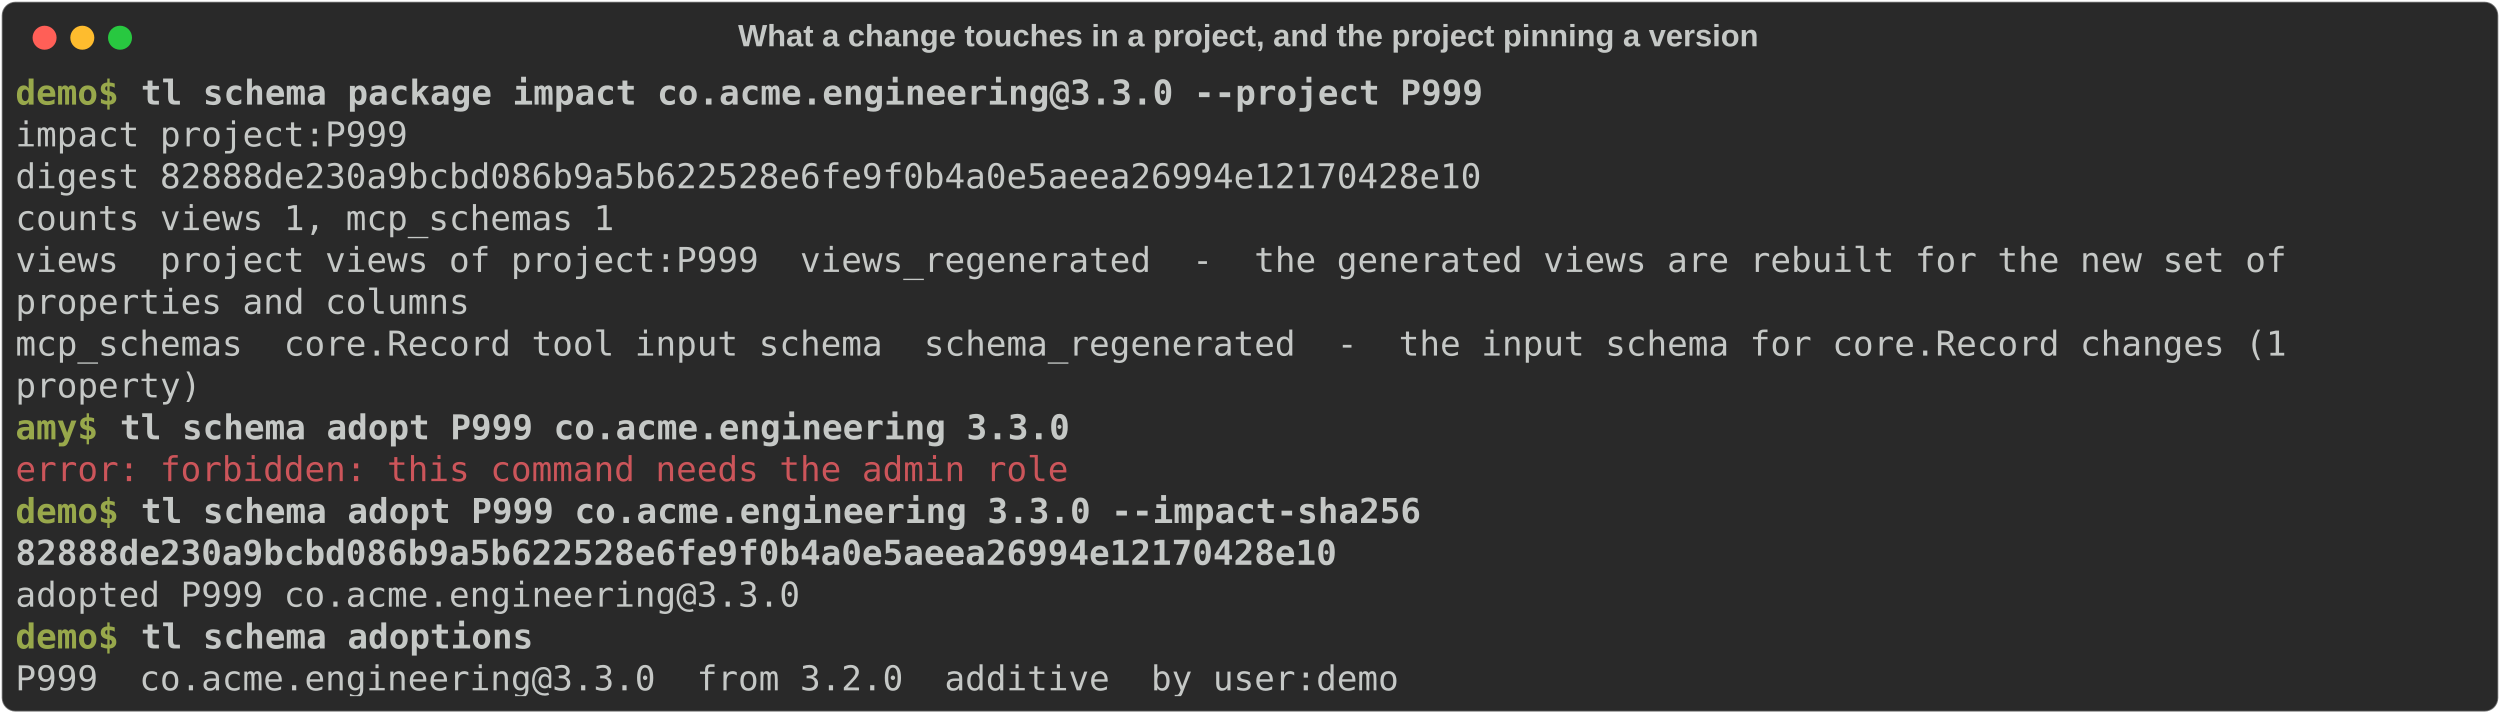
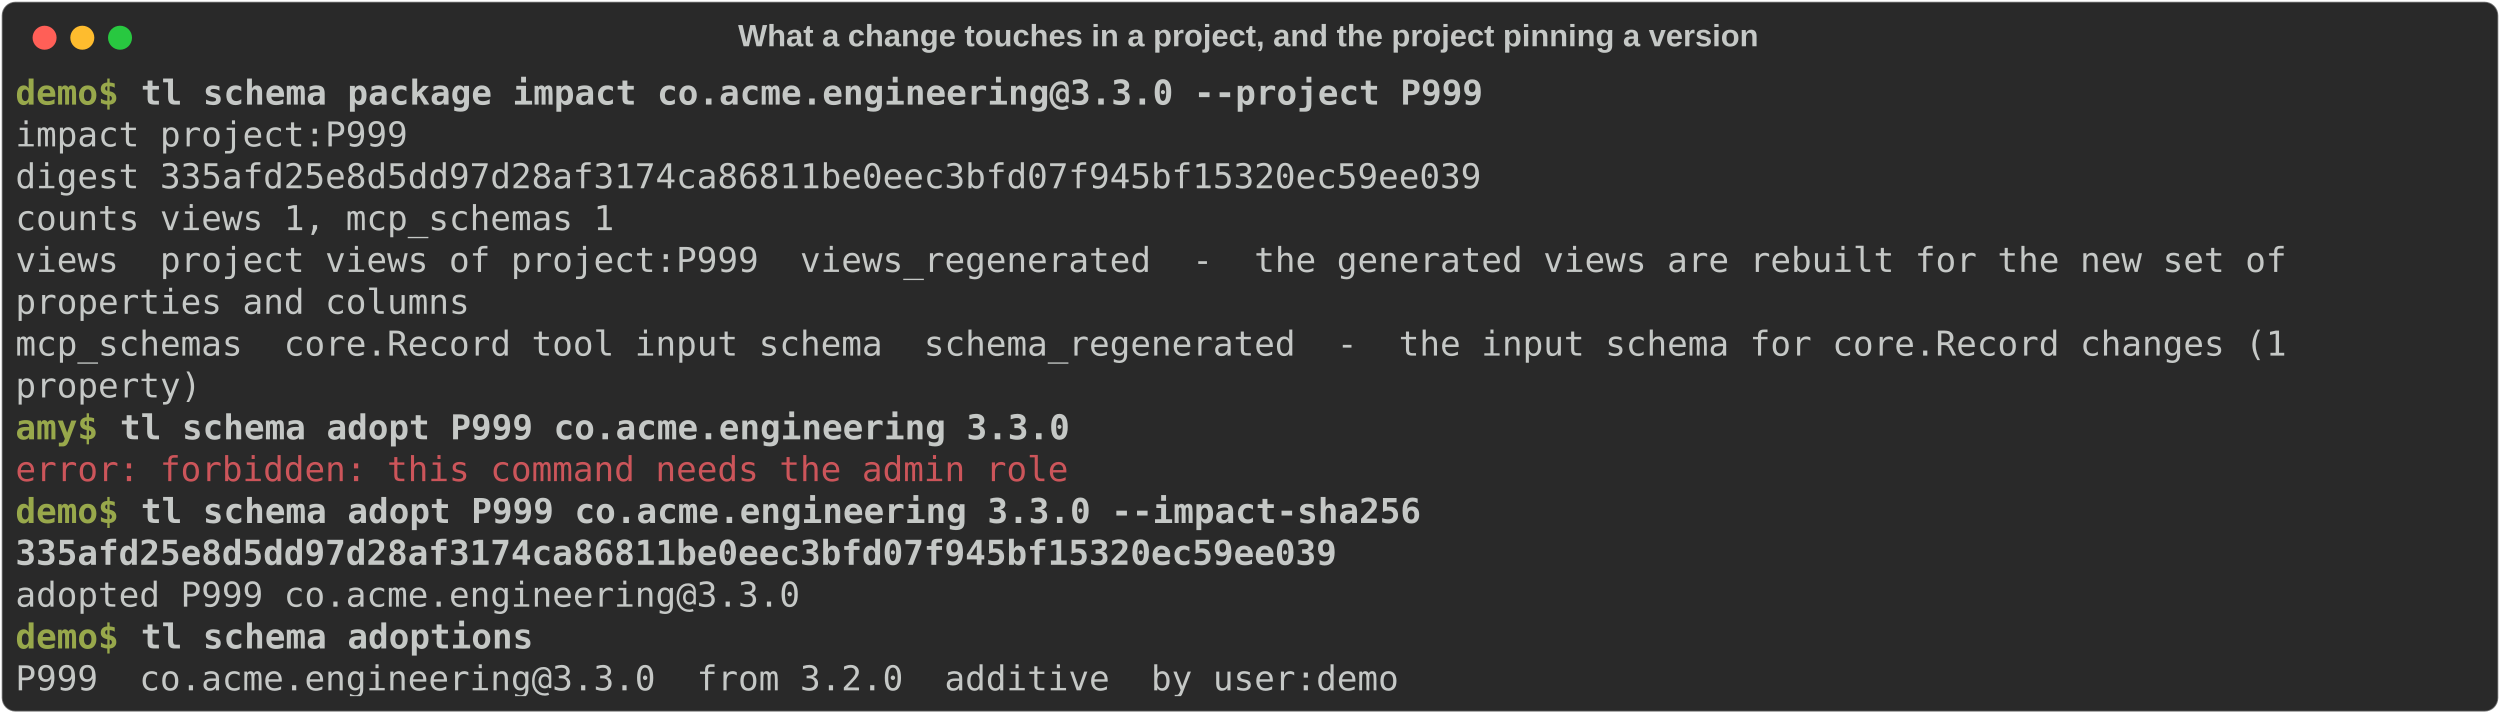
<svg xmlns="http://www.w3.org/2000/svg" class="rich-terminal" viewBox="0 0 1458 416.0">
  <style>

    
    

-     .terminal-3197515529-matrix {
+     .terminal-1724266651-matrix {
        font-family: Fira Code, monospace;
        font-size: 20px;
        line-height: 24.4px;
        font-variant-east-asian: full-width;
    }

-     .terminal-3197515529-title {
+     .terminal-1724266651-title {
        font-size: 18px;
        font-weight: bold;
        font-family: arial;
    }

-     .terminal-3197515529-r1 { fill: #98a84b;font-weight: bold }
- .terminal-3197515529-r2 { fill: #c5c8c6;font-weight: bold }
- .terminal-3197515529-r3 { fill: #c5c8c6 }
- .terminal-3197515529-r4 { fill: #cc555a }
+     .terminal-1724266651-r1 { fill: #98a84b;font-weight: bold }
+ .terminal-1724266651-r2 { fill: #c5c8c6;font-weight: bold }
+ .terminal-1724266651-r3 { fill: #c5c8c6 }
+ .terminal-1724266651-r4 { fill: #cc555a }
    </style>
  <defs>
-     <clipPath id="terminal-3197515529-clip-terminal">
+     <clipPath id="terminal-1724266651-clip-terminal">
      <rect x="0" y="0" width="1438.6" height="365.0" />
    </clipPath>
-     <clipPath id="terminal-3197515529-line-0">
+     <clipPath id="terminal-1724266651-line-0">
      <rect x="0" y="1.5" width="1439.6" height="24.65" />
    </clipPath>
-     <clipPath id="terminal-3197515529-line-1">
+     <clipPath id="terminal-1724266651-line-1">
      <rect x="0" y="25.9" width="1439.6" height="24.65" />
    </clipPath>
-     <clipPath id="terminal-3197515529-line-2">
+     <clipPath id="terminal-1724266651-line-2">
      <rect x="0" y="50.3" width="1439.6" height="24.65" />
    </clipPath>
-     <clipPath id="terminal-3197515529-line-3">
+     <clipPath id="terminal-1724266651-line-3">
      <rect x="0" y="74.7" width="1439.6" height="24.65" />
    </clipPath>
-     <clipPath id="terminal-3197515529-line-4">
+     <clipPath id="terminal-1724266651-line-4">
      <rect x="0" y="99.1" width="1439.6" height="24.65" />
    </clipPath>
-     <clipPath id="terminal-3197515529-line-5">
+     <clipPath id="terminal-1724266651-line-5">
      <rect x="0" y="123.5" width="1439.6" height="24.65" />
    </clipPath>
-     <clipPath id="terminal-3197515529-line-6">
+     <clipPath id="terminal-1724266651-line-6">
      <rect x="0" y="147.9" width="1439.6" height="24.65" />
    </clipPath>
-     <clipPath id="terminal-3197515529-line-7">
+     <clipPath id="terminal-1724266651-line-7">
      <rect x="0" y="172.3" width="1439.6" height="24.65" />
    </clipPath>
-     <clipPath id="terminal-3197515529-line-8">
+     <clipPath id="terminal-1724266651-line-8">
      <rect x="0" y="196.7" width="1439.6" height="24.65" />
    </clipPath>
-     <clipPath id="terminal-3197515529-line-9">
+     <clipPath id="terminal-1724266651-line-9">
      <rect x="0" y="221.1" width="1439.6" height="24.65" />
    </clipPath>
-     <clipPath id="terminal-3197515529-line-10">
+     <clipPath id="terminal-1724266651-line-10">
      <rect x="0" y="245.5" width="1439.6" height="24.65" />
    </clipPath>
-     <clipPath id="terminal-3197515529-line-11">
+     <clipPath id="terminal-1724266651-line-11">
      <rect x="0" y="269.9" width="1439.6" height="24.65" />
    </clipPath>
-     <clipPath id="terminal-3197515529-line-12">
+     <clipPath id="terminal-1724266651-line-12">
      <rect x="0" y="294.3" width="1439.6" height="24.65" />
    </clipPath>
-     <clipPath id="terminal-3197515529-line-13">
+     <clipPath id="terminal-1724266651-line-13">
      <rect x="0" y="318.7" width="1439.6" height="24.65" />
    </clipPath>
  </defs>
  <rect fill="#292929" stroke="rgba(255,255,255,0.35)" stroke-width="1" x="1" y="1" width="1456" height="414" rx="8" />
-   <text class="terminal-3197515529-title" fill="#c5c8c6" text-anchor="middle" x="728" y="27">What a change touches in a project, and the project pinning a version</text>
+   <text class="terminal-1724266651-title" fill="#c5c8c6" text-anchor="middle" x="728" y="27">What a change touches in a project, and the project pinning a version</text>
  <g transform="translate(26,22)">
    <circle cx="0" cy="0" r="7" fill="#ff5f57" />
    <circle cx="22" cy="0" r="7" fill="#febc2e" />
    <circle cx="44" cy="0" r="7" fill="#28c840" />
  </g>
-   <g transform="translate(9, 41)" clip-path="url(#terminal-3197515529-clip-terminal)">
-     <g class="terminal-3197515529-matrix">
-       <text class="terminal-3197515529-r1" x="0" y="20" textLength="73.2" clip-path="url(#terminal-3197515529-line-0)">demo$ </text>
-       <text class="terminal-3197515529-r2" x="73.2" y="20" textLength="793" clip-path="url(#terminal-3197515529-line-0)">tl schema package impact co.acme.engineering@3.3.0 --project P999</text>
-       <text class="terminal-3197515529-r3" x="1439.6" y="20" textLength="12.2" clip-path="url(#terminal-3197515529-line-0)">
+   <g transform="translate(9, 41)" clip-path="url(#terminal-1724266651-clip-terminal)">
+     <g class="terminal-1724266651-matrix">
+       <text class="terminal-1724266651-r1" x="0" y="20" textLength="73.2" clip-path="url(#terminal-1724266651-line-0)">demo$ </text>
+       <text class="terminal-1724266651-r2" x="73.2" y="20" textLength="793" clip-path="url(#terminal-1724266651-line-0)">tl schema package impact co.acme.engineering@3.3.0 --project P999</text>
+       <text class="terminal-1724266651-r3" x="1439.6" y="20" textLength="12.2" clip-path="url(#terminal-1724266651-line-0)">
</text>
-       <text class="terminal-3197515529-r3" x="0" y="44.4" textLength="231.8" clip-path="url(#terminal-3197515529-line-1)">impact project:P999</text>
-       <text class="terminal-3197515529-r3" x="1439.6" y="44.4" textLength="12.2" clip-path="url(#terminal-3197515529-line-1)">
+       <text class="terminal-1724266651-r3" x="0" y="44.4" textLength="231.8" clip-path="url(#terminal-1724266651-line-1)">impact project:P999</text>
+       <text class="terminal-1724266651-r3" x="1439.6" y="44.4" textLength="12.2" clip-path="url(#terminal-1724266651-line-1)">
</text>
-       <text class="terminal-3197515529-r3" x="0" y="68.8" textLength="866.2" clip-path="url(#terminal-3197515529-line-2)">digest 82888de230a9bcbd086b9a5b622528e6fe9f0b4a0e5aeea26994e12170428e10</text>
-       <text class="terminal-3197515529-r3" x="1439.6" y="68.8" textLength="12.2" clip-path="url(#terminal-3197515529-line-2)">
+       <text class="terminal-1724266651-r3" x="0" y="68.8" textLength="866.2" clip-path="url(#terminal-1724266651-line-2)">digest 335afd25e8d5dd97d28af3174ca86811be0eec3bfd07f945bf15320ec59ee039</text>
+       <text class="terminal-1724266651-r3" x="1439.6" y="68.8" textLength="12.2" clip-path="url(#terminal-1724266651-line-2)">
</text>
-       <text class="terminal-3197515529-r3" x="0" y="93.2" textLength="353.8" clip-path="url(#terminal-3197515529-line-3)">counts views 1, mcp_schemas 1</text>
-       <text class="terminal-3197515529-r3" x="1439.6" y="93.2" textLength="12.2" clip-path="url(#terminal-3197515529-line-3)">
+       <text class="terminal-1724266651-r3" x="0" y="93.2" textLength="353.8" clip-path="url(#terminal-1724266651-line-3)">counts views 1, mcp_schemas 1</text>
+       <text class="terminal-1724266651-r3" x="1439.6" y="93.2" textLength="12.2" clip-path="url(#terminal-1724266651-line-3)">
</text>
-       <text class="terminal-3197515529-r3" x="0" y="117.6" textLength="1354.2" clip-path="url(#terminal-3197515529-line-4)">views  project views of project:P999  views_regenerated  -  the generated views are rebuilt for the new set of </text>
-       <text class="terminal-3197515529-r3" x="1439.6" y="117.6" textLength="12.2" clip-path="url(#terminal-3197515529-line-4)">
+       <text class="terminal-1724266651-r3" x="0" y="117.6" textLength="1354.2" clip-path="url(#terminal-1724266651-line-4)">views  project views of project:P999  views_regenerated  -  the generated views are rebuilt for the new set of </text>
+       <text class="terminal-1724266651-r3" x="1439.6" y="117.6" textLength="12.2" clip-path="url(#terminal-1724266651-line-4)">
</text>
-       <text class="terminal-3197515529-r3" x="0" y="142" textLength="268.4" clip-path="url(#terminal-3197515529-line-5)">properties and columns</text>
-       <text class="terminal-3197515529-r3" x="1439.6" y="142" textLength="12.2" clip-path="url(#terminal-3197515529-line-5)">
+       <text class="terminal-1724266651-r3" x="0" y="142" textLength="268.4" clip-path="url(#terminal-1724266651-line-5)">properties and columns</text>
+       <text class="terminal-1724266651-r3" x="1439.6" y="142" textLength="12.2" clip-path="url(#terminal-1724266651-line-5)">
</text>
-       <text class="terminal-3197515529-r3" x="0" y="166.4" textLength="1354.2" clip-path="url(#terminal-3197515529-line-6)">mcp_schemas  core.Record tool input schema  schema_regenerated  -  the input schema for core.Record changes (1 </text>
-       <text class="terminal-3197515529-r3" x="1439.6" y="166.4" textLength="12.2" clip-path="url(#terminal-3197515529-line-6)">
+       <text class="terminal-1724266651-r3" x="0" y="166.4" textLength="1354.2" clip-path="url(#terminal-1724266651-line-6)">mcp_schemas  core.Record tool input schema  schema_regenerated  -  the input schema for core.Record changes (1 </text>
+       <text class="terminal-1724266651-r3" x="1439.6" y="166.4" textLength="12.2" clip-path="url(#terminal-1724266651-line-6)">
</text>
-       <text class="terminal-3197515529-r3" x="0" y="190.8" textLength="109.8" clip-path="url(#terminal-3197515529-line-7)">property)</text>
-       <text class="terminal-3197515529-r3" x="1439.6" y="190.8" textLength="12.2" clip-path="url(#terminal-3197515529-line-7)">
+       <text class="terminal-1724266651-r3" x="0" y="190.8" textLength="109.8" clip-path="url(#terminal-1724266651-line-7)">property)</text>
+       <text class="terminal-1724266651-r3" x="1439.6" y="190.8" textLength="12.2" clip-path="url(#terminal-1724266651-line-7)">
</text>
-       <text class="terminal-3197515529-r1" x="0" y="215.2" textLength="61" clip-path="url(#terminal-3197515529-line-8)">amy$ </text>
-       <text class="terminal-3197515529-r2" x="61" y="215.2" textLength="561.2" clip-path="url(#terminal-3197515529-line-8)">tl schema adopt P999 co.acme.engineering 3.3.0</text>
-       <text class="terminal-3197515529-r3" x="1439.6" y="215.2" textLength="12.2" clip-path="url(#terminal-3197515529-line-8)">
+       <text class="terminal-1724266651-r1" x="0" y="215.2" textLength="61" clip-path="url(#terminal-1724266651-line-8)">amy$ </text>
+       <text class="terminal-1724266651-r2" x="61" y="215.2" textLength="561.2" clip-path="url(#terminal-1724266651-line-8)">tl schema adopt P999 co.acme.engineering 3.3.0</text>
+       <text class="terminal-1724266651-r3" x="1439.6" y="215.2" textLength="12.2" clip-path="url(#terminal-1724266651-line-8)">
</text>
-       <text class="terminal-3197515529-r4" x="0" y="239.6" textLength="622.2" clip-path="url(#terminal-3197515529-line-9)">error: forbidden: this command needs the admin role</text>
-       <text class="terminal-3197515529-r3" x="1439.6" y="239.6" textLength="12.2" clip-path="url(#terminal-3197515529-line-9)">
+       <text class="terminal-1724266651-r4" x="0" y="239.6" textLength="622.2" clip-path="url(#terminal-1724266651-line-9)">error: forbidden: this command needs the admin role</text>
+       <text class="terminal-1724266651-r3" x="1439.6" y="239.6" textLength="12.2" clip-path="url(#terminal-1724266651-line-9)">
</text>
-       <text class="terminal-3197515529-r1" x="0" y="264" textLength="73.2" clip-path="url(#terminal-3197515529-line-10)">demo$ </text>
-       <text class="terminal-3197515529-r2" x="73.2" y="264" textLength="768.6" clip-path="url(#terminal-3197515529-line-10)">tl schema adopt P999 co.acme.engineering 3.3.0 --impact-sha256 </text>
-       <text class="terminal-3197515529-r3" x="1439.6" y="264" textLength="12.2" clip-path="url(#terminal-3197515529-line-10)">
+       <text class="terminal-1724266651-r1" x="0" y="264" textLength="73.2" clip-path="url(#terminal-1724266651-line-10)">demo$ </text>
+       <text class="terminal-1724266651-r2" x="73.2" y="264" textLength="768.6" clip-path="url(#terminal-1724266651-line-10)">tl schema adopt P999 co.acme.engineering 3.3.0 --impact-sha256 </text>
+       <text class="terminal-1724266651-r3" x="1439.6" y="264" textLength="12.2" clip-path="url(#terminal-1724266651-line-10)">
</text>
-       <text class="terminal-3197515529-r2" x="0" y="288.4" textLength="780.8" clip-path="url(#terminal-3197515529-line-11)">82888de230a9bcbd086b9a5b622528e6fe9f0b4a0e5aeea26994e12170428e10</text>
-       <text class="terminal-3197515529-r3" x="1439.6" y="288.4" textLength="12.2" clip-path="url(#terminal-3197515529-line-11)">
+       <text class="terminal-1724266651-r2" x="0" y="288.4" textLength="780.8" clip-path="url(#terminal-1724266651-line-11)">335afd25e8d5dd97d28af3174ca86811be0eec3bfd07f945bf15320ec59ee039</text>
+       <text class="terminal-1724266651-r3" x="1439.6" y="288.4" textLength="12.2" clip-path="url(#terminal-1724266651-line-11)">
</text>
-       <text class="terminal-3197515529-r3" x="0" y="312.8" textLength="463.6" clip-path="url(#terminal-3197515529-line-12)">adopted P999 co.acme.engineering@3.3.0</text>
-       <text class="terminal-3197515529-r3" x="1439.6" y="312.8" textLength="12.2" clip-path="url(#terminal-3197515529-line-12)">
+       <text class="terminal-1724266651-r3" x="0" y="312.8" textLength="463.6" clip-path="url(#terminal-1724266651-line-12)">adopted P999 co.acme.engineering@3.3.0</text>
+       <text class="terminal-1724266651-r3" x="1439.6" y="312.8" textLength="12.2" clip-path="url(#terminal-1724266651-line-12)">
</text>
-       <text class="terminal-3197515529-r1" x="0" y="337.2" textLength="73.2" clip-path="url(#terminal-3197515529-line-13)">demo$ </text>
-       <text class="terminal-3197515529-r2" x="73.2" y="337.2" textLength="231.8" clip-path="url(#terminal-3197515529-line-13)">tl schema adoptions</text>
-       <text class="terminal-3197515529-r3" x="1439.6" y="337.2" textLength="12.2" clip-path="url(#terminal-3197515529-line-13)">
+       <text class="terminal-1724266651-r1" x="0" y="337.2" textLength="73.2" clip-path="url(#terminal-1724266651-line-13)">demo$ </text>
+       <text class="terminal-1724266651-r2" x="73.2" y="337.2" textLength="231.8" clip-path="url(#terminal-1724266651-line-13)">tl schema adoptions</text>
+       <text class="terminal-1724266651-r3" x="1439.6" y="337.2" textLength="12.2" clip-path="url(#terminal-1724266651-line-13)">
</text>
-       <text class="terminal-3197515529-r3" x="0" y="361.6" textLength="817.4" clip-path="url(#terminal-3197515529-line-14)">P999  co.acme.engineering@3.3.0  from 3.2.0  additive  by user:demo</text>
-       <text class="terminal-3197515529-r3" x="1439.6" y="361.6" textLength="12.2" clip-path="url(#terminal-3197515529-line-14)">
+       <text class="terminal-1724266651-r3" x="0" y="361.6" textLength="817.4" clip-path="url(#terminal-1724266651-line-14)">P999  co.acme.engineering@3.3.0  from 3.2.0  additive  by user:demo</text>
+       <text class="terminal-1724266651-r3" x="1439.6" y="361.6" textLength="12.2" clip-path="url(#terminal-1724266651-line-14)">
</text>
    </g>
  </g>
</svg>
